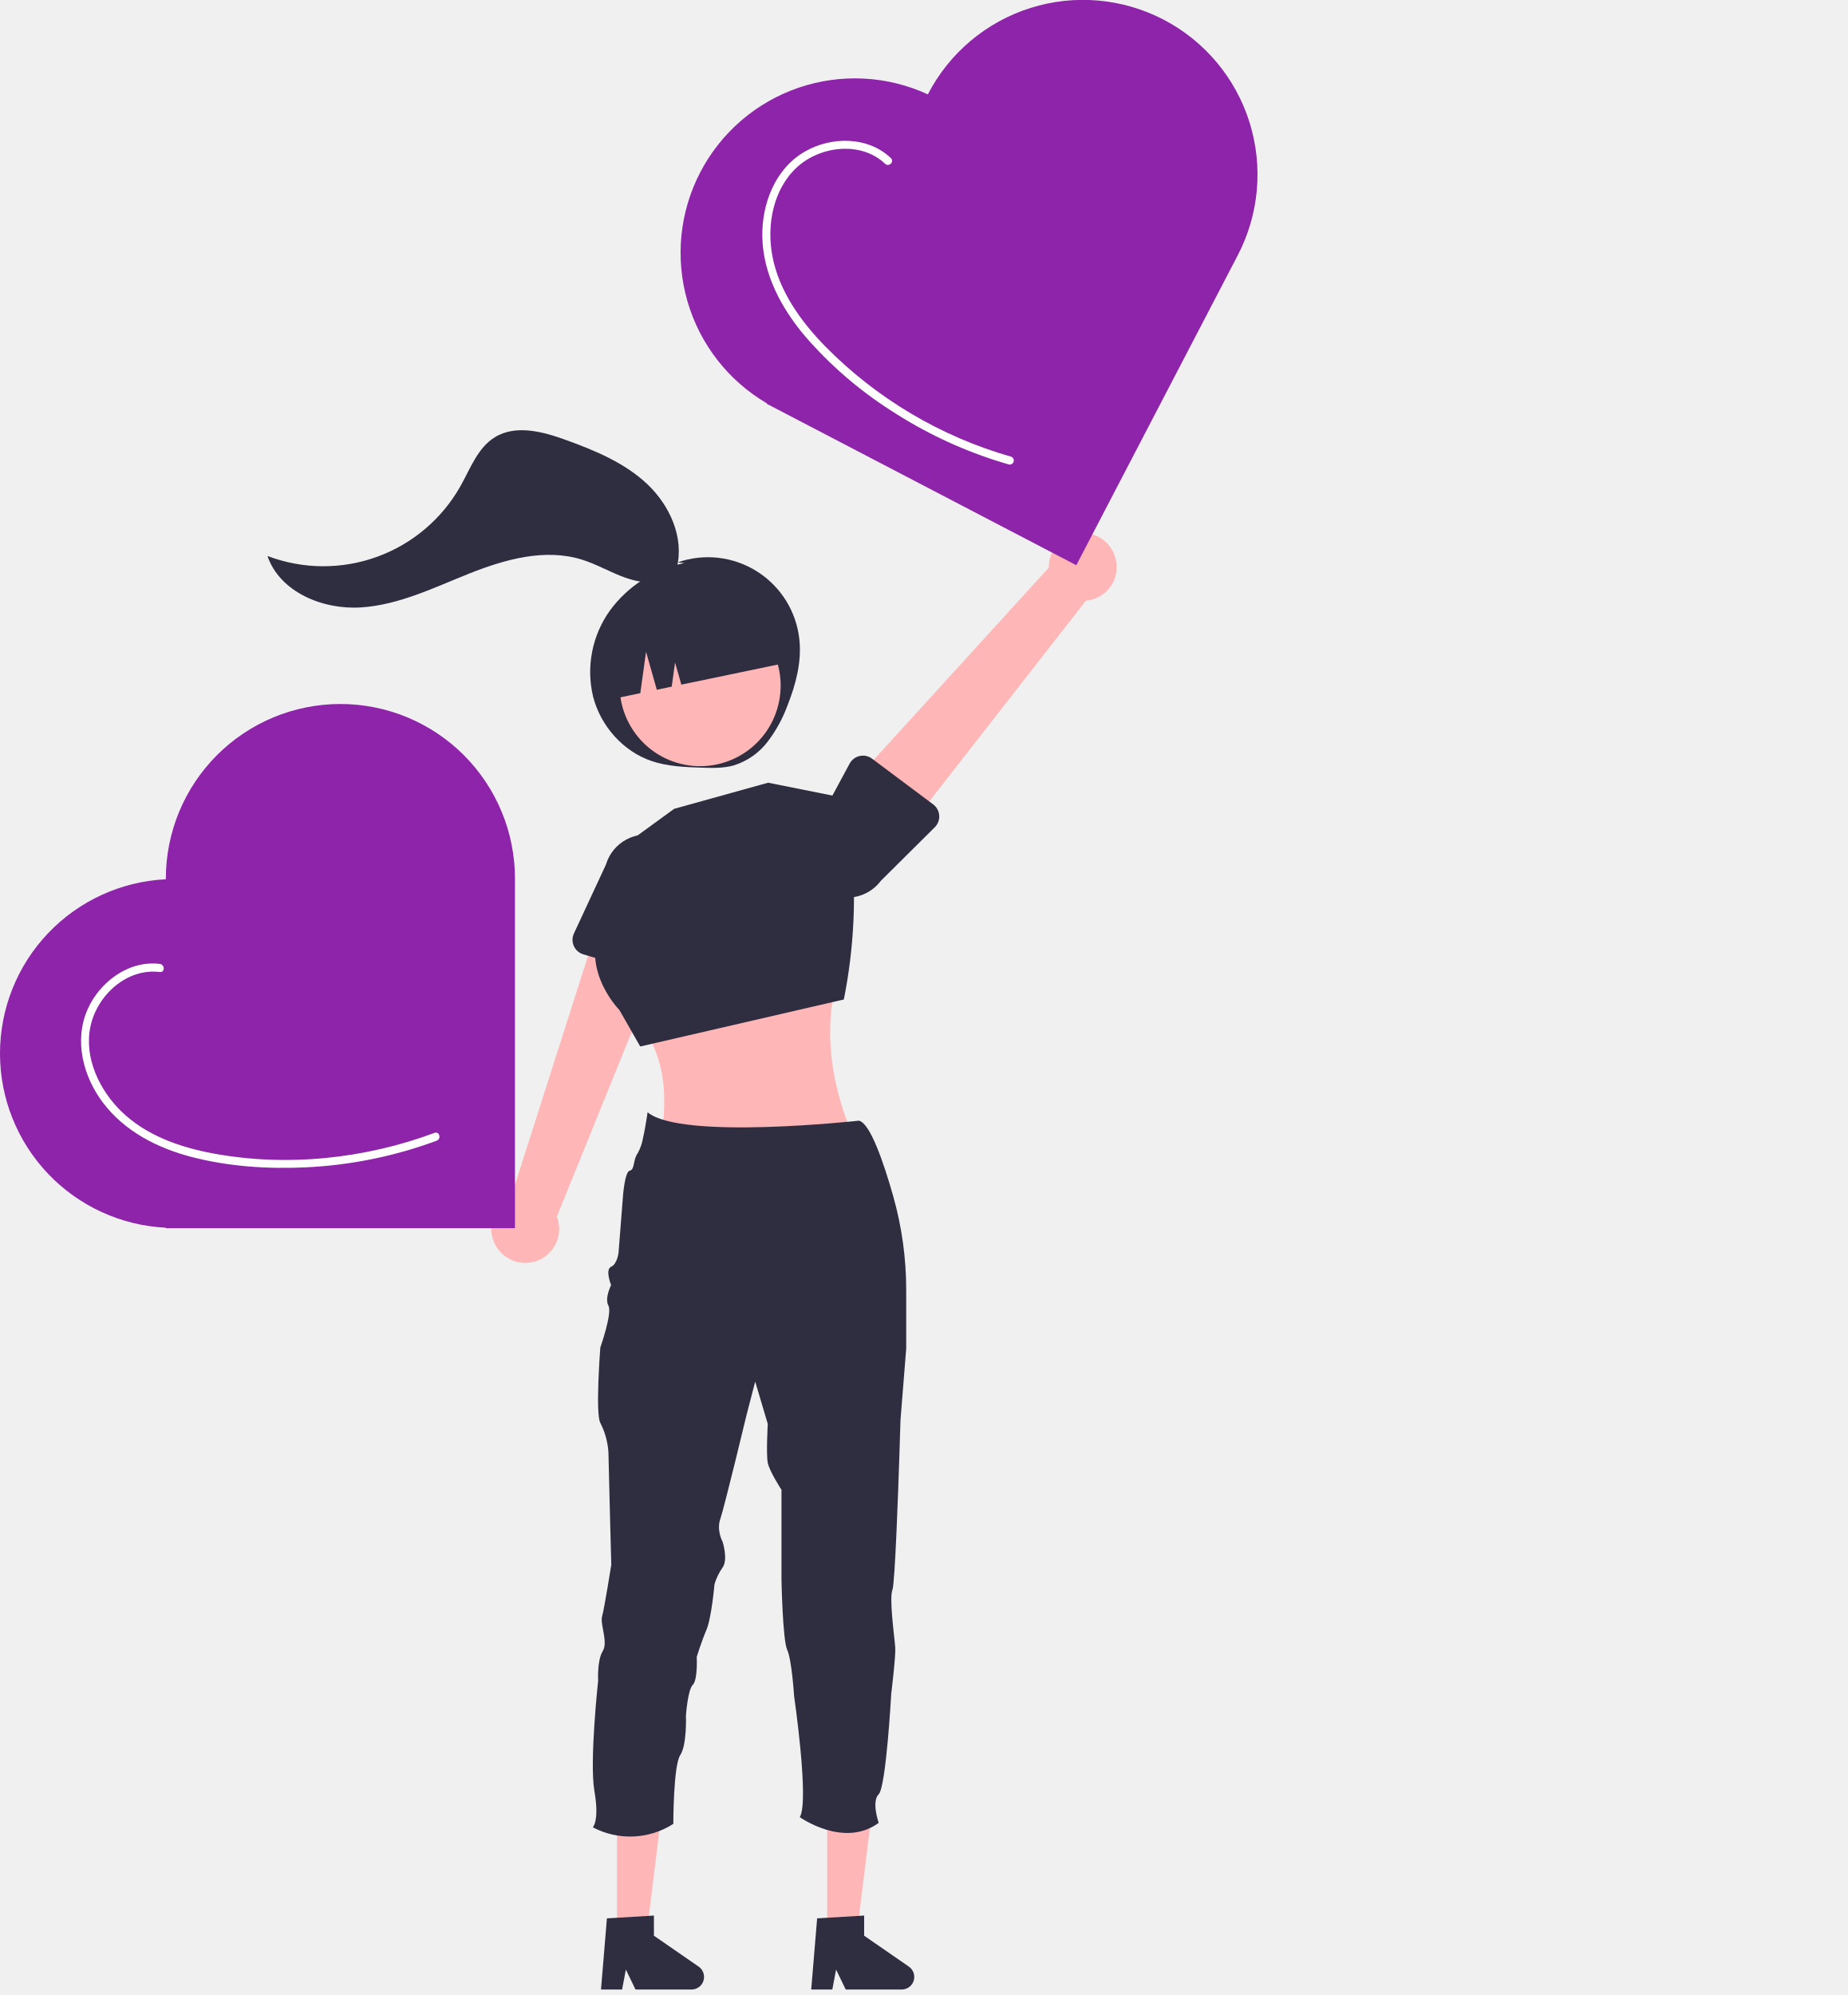
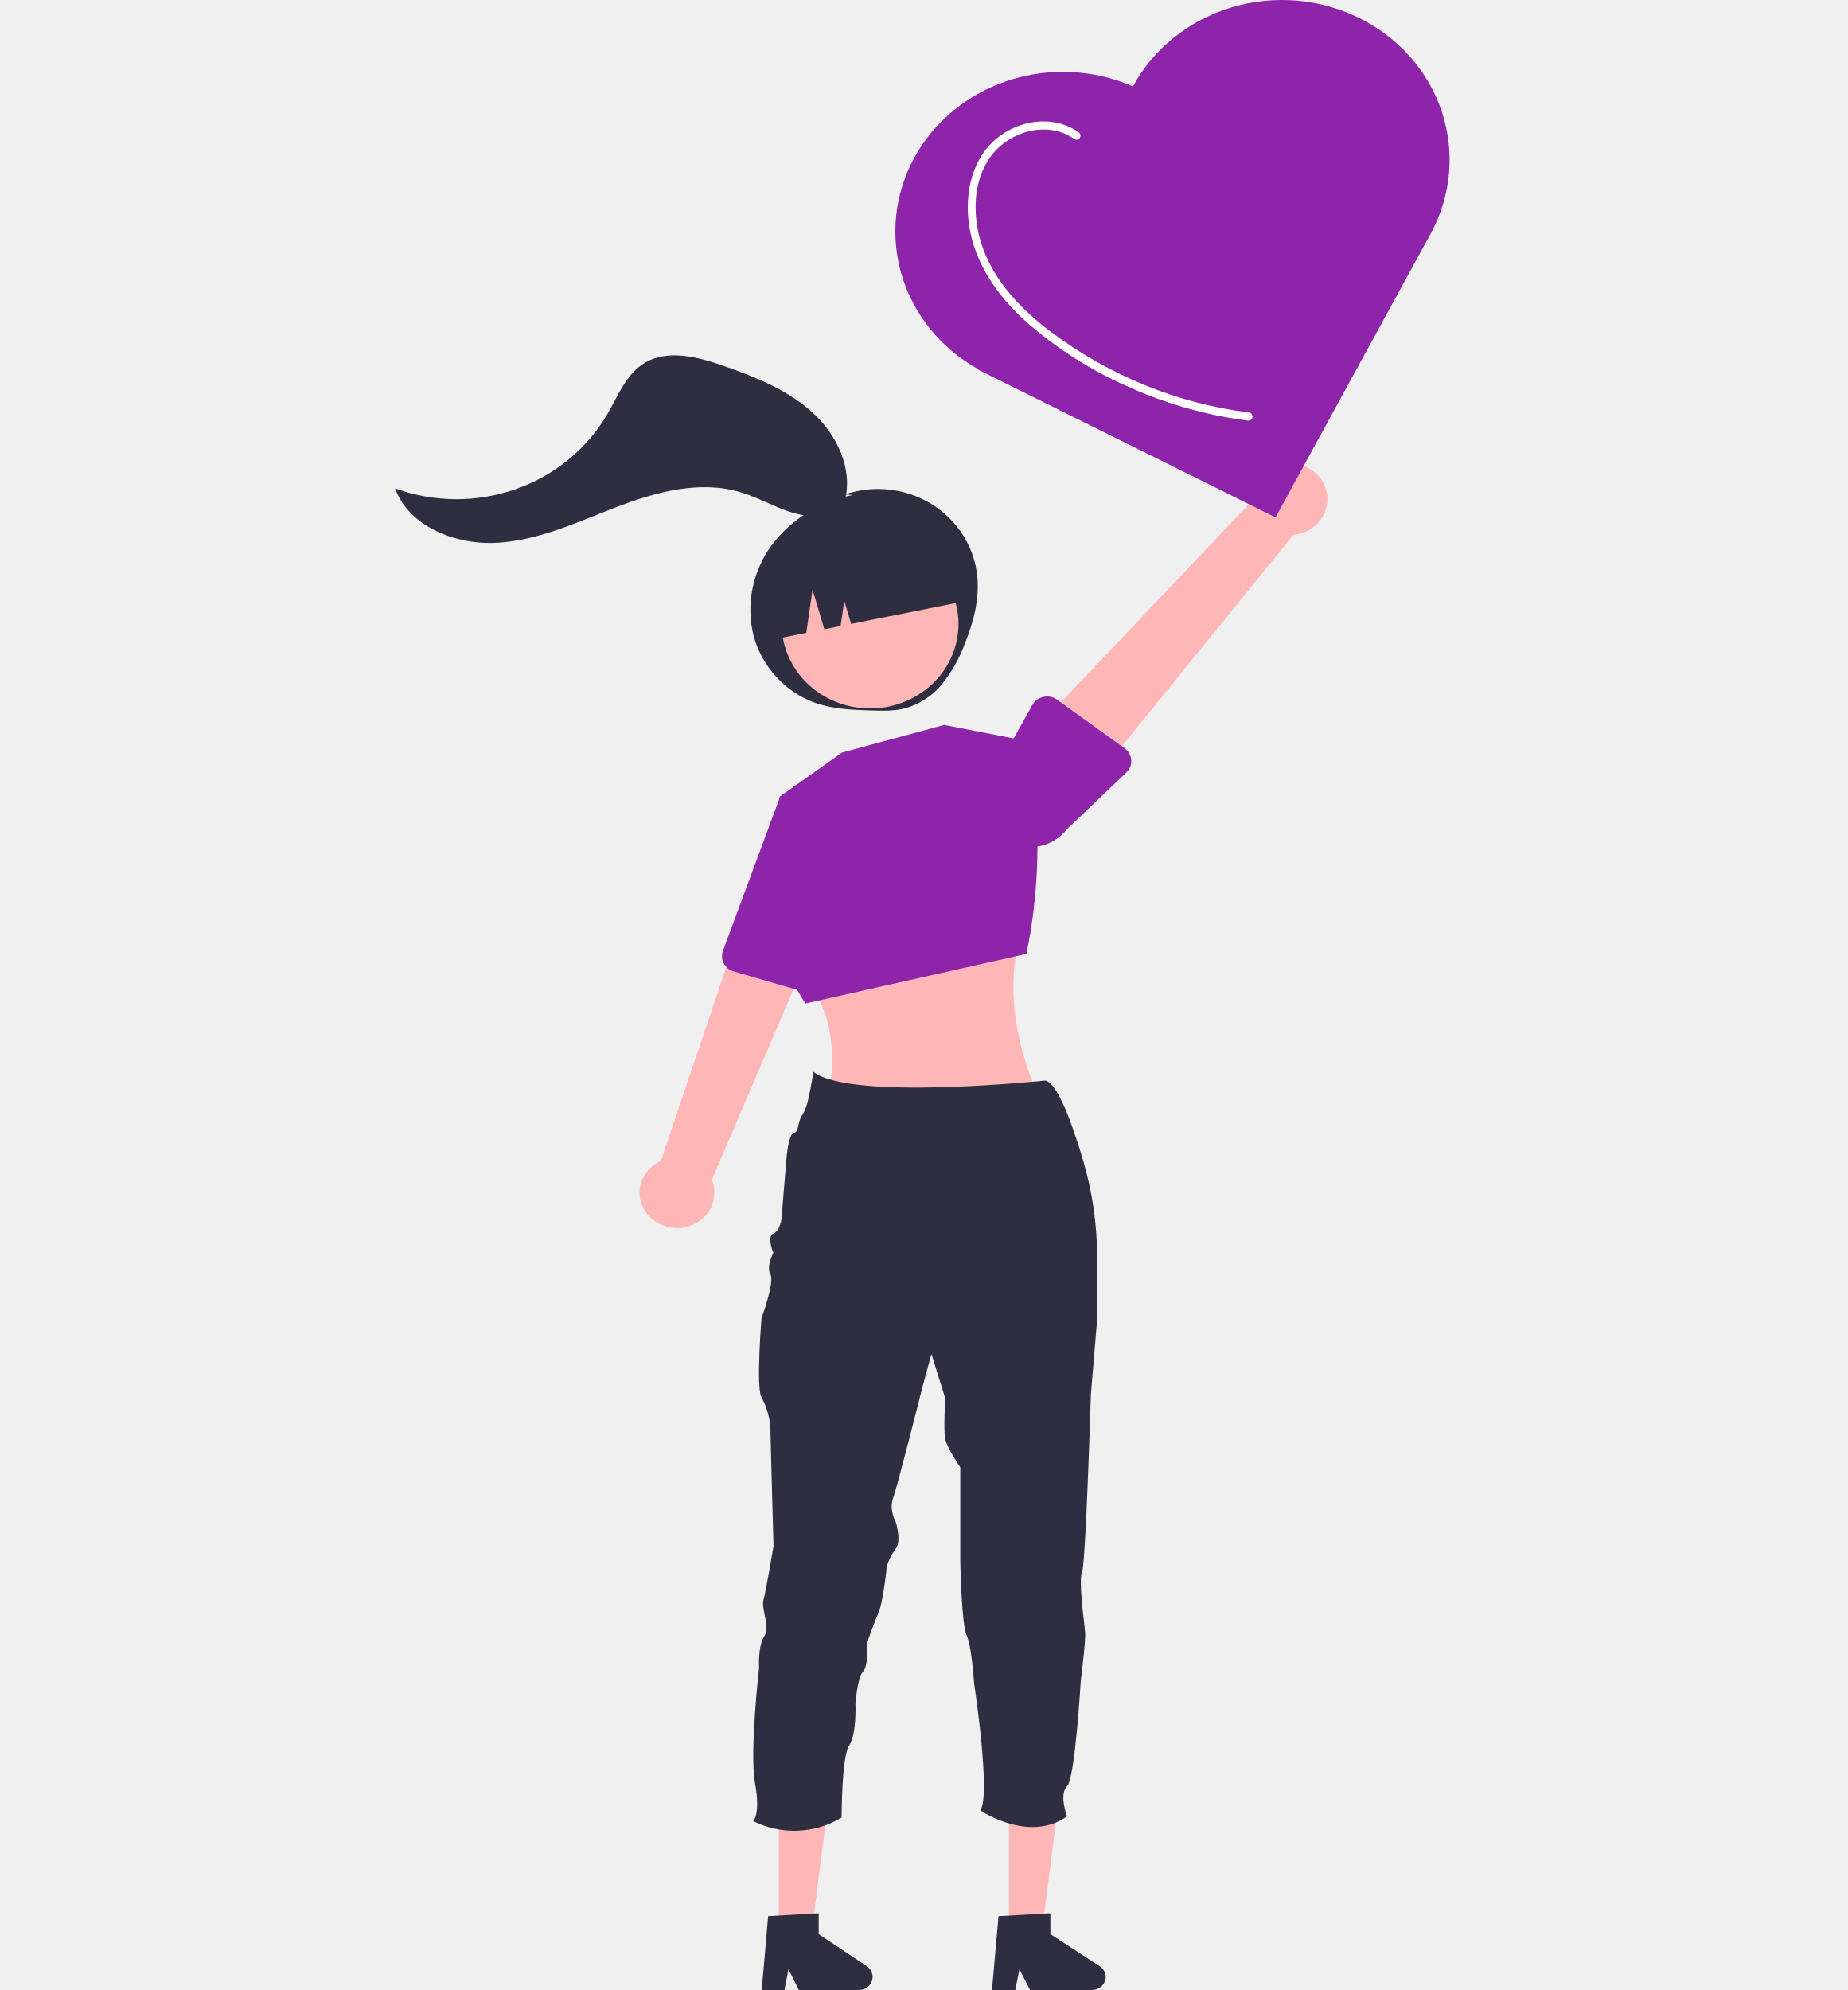
- <svg xmlns="http://www.w3.org/2000/svg" width="715" height="772" viewBox="0 0 715 772" fill="none">
-   <g clip-path="url(#clip0_158_171)">
-     <path d="M309.388 247.69C308.852 242.333 307.109 237.166 304.289 232.58C301.469 227.994 297.647 224.107 293.109 221.212C288.571 218.317 283.436 216.489 278.091 215.866C272.745 215.243 267.328 215.841 262.246 217.616L264.827 217.879C253.255 220.195 242.972 226.767 236.008 236.299C232.606 241.063 230.268 246.504 229.151 252.252C228.035 258 228.167 263.92 229.538 269.613C232.462 280.918 241.095 290.726 252.144 294.489C258.288 296.581 264.883 296.837 271.371 297.057C275.581 297.201 279.87 297.329 283.929 296.2C289.151 294.581 293.741 291.38 297.066 287.038C300.358 282.712 302.978 277.913 304.836 272.803C307.982 264.811 310.242 256.237 309.388 247.69Z" fill="#2F2E41" />
-     <path d="M192.534 483.097C191.431 481.539 190.682 479.759 190.34 477.88C189.999 476.002 190.073 474.072 190.558 472.225C191.043 470.379 191.926 468.661 193.146 467.194C194.366 465.726 195.893 464.544 197.62 463.73L233.787 350.431L258.976 363.522L215.504 470.775C216.678 473.767 216.714 477.086 215.605 480.102C214.497 483.119 212.321 485.624 209.489 487.143C206.658 488.662 203.368 489.089 200.243 488.343C197.118 487.597 194.375 485.73 192.534 483.097Z" fill="#FFB6B6" />
-     <path d="M222.082 366.099C221.736 365.332 221.559 364.499 221.564 363.658C221.569 362.816 221.755 361.986 222.11 361.223L234.498 334.577C235.72 330.45 238.528 326.976 242.306 324.917C246.084 322.858 250.524 322.381 254.653 323.592C258.782 324.803 262.262 327.602 264.332 331.376C266.401 335.15 266.89 339.59 265.692 343.725L261.552 372.915C261.433 373.748 261.137 374.545 260.683 375.254C260.229 375.962 259.627 376.564 258.92 377.018C258.212 377.473 257.415 377.77 256.582 377.888C255.75 378.007 254.901 377.945 254.095 377.706L225.754 369.305C224.948 369.066 224.202 368.656 223.568 368.103C222.935 367.549 222.428 366.866 222.082 366.099Z" fill="#2F2E41" />
-     <path d="M326.569 370.595C317.962 393.145 320.161 416.797 330.762 441.306H255.665C258.684 423.868 257.459 407.662 246.278 394.348L326.569 370.595Z" fill="#FFB6B6" />
-     <path d="M238.679 329.156L260.904 312.985L297.273 302.878L327.58 308.942L329.361 325.697C331.528 346.078 330.587 366.669 326.569 386.767L247.771 404.959L239.689 390.81C239.689 390.81 221.505 372.617 235.648 352.403L238.679 329.156Z" fill="#2F2E41" />
-     <path d="M431.715 216.043C432.211 217.887 432.297 219.816 431.967 221.697C431.637 223.577 430.899 225.362 429.805 226.926C428.71 228.49 427.287 229.795 425.634 230.749C423.981 231.703 422.139 232.283 420.238 232.448L347.076 326.193L327.98 305.182L405.901 219.64C405.836 216.426 406.951 213.301 409.036 210.855C411.12 208.409 414.029 206.814 417.211 206.37C420.393 205.927 423.627 206.667 426.3 208.45C428.973 210.232 430.9 212.934 431.715 216.043Z" fill="#FFB6B6" />
-     <path d="M363.482 315.553C363.541 316.393 363.419 317.235 363.123 318.022C362.827 318.81 362.365 319.525 361.768 320.117L340.92 340.819C338.344 344.268 334.507 346.554 330.25 347.176C325.992 347.799 321.661 346.707 318.207 344.14C314.753 341.572 312.457 337.74 311.823 333.482C311.189 329.224 312.269 324.888 314.825 321.426L328.817 295.478C329.217 294.738 329.771 294.092 330.442 293.585C331.113 293.079 331.886 292.722 332.707 292.541C333.529 292.36 334.379 292.358 335.201 292.535C336.024 292.713 336.798 293.065 337.471 293.569L361.147 311.273C361.821 311.776 362.379 312.419 362.782 313.158C363.185 313.897 363.423 314.714 363.482 315.553Z" fill="#2F2E41" />
-     <path d="M238.777 748.023H250.285L255.76 703.614H238.775L238.777 748.023Z" fill="#FFB6B6" />
-     <path d="M234.88 742.344L253.072 741.257V749.055L270.367 761.005C271.221 761.596 271.865 762.443 272.203 763.425C272.542 764.407 272.558 765.472 272.249 766.463C271.94 767.455 271.322 768.321 270.486 768.937C269.65 769.552 268.639 769.884 267.601 769.884H245.943L242.21 762.171L240.752 769.884H232.586L234.88 742.344Z" fill="#2F2E41" />
-     <path d="M320.132 748.023H331.64L337.115 703.614H320.13L320.132 748.023Z" fill="#FFB6B6" />
-     <path d="M316.235 742.344L334.427 741.257V749.055L351.722 761.005C352.576 761.596 353.22 762.443 353.558 763.425C353.897 764.407 353.913 765.472 353.604 766.463C353.295 767.455 352.677 768.321 351.841 768.937C351.005 769.552 349.994 769.884 348.956 769.884H327.298L323.565 762.171L322.107 769.884H313.941L316.235 742.344Z" fill="#2F2E41" />
-     <path d="M350.704 499.21V521.854L348.493 549.517C348.493 549.517 347.794 573.674 346.949 592.729C346.439 604.312 345.865 614.006 345.364 615.258C344.749 616.792 344.895 620.976 345.249 625.37C345.667 630.451 346.355 635.815 346.47 637.61C346.689 640.96 344.915 655.349 344.915 655.349C344.915 655.349 342.934 691.434 340.055 694.314C337.176 697.194 340.055 705.386 340.055 705.386C326.559 715.341 309.516 703.173 309.516 703.173C313.281 697.173 307.304 656.216 307.304 656.216C307.304 656.216 306.428 642.233 304.656 638.476C302.882 634.719 302.434 611.251 302.434 611.251V576.492C302.434 576.492 297.782 569.375 297.125 566.057C296.468 562.738 297.125 551.009 297.125 551.009L292.264 534.626L288.937 547.462C288.937 547.462 280.322 583.327 278.768 587.751C277.214 592.176 279.644 596.611 279.644 596.611C279.644 596.611 281.866 603.435 279.644 606.566C278.264 608.527 277.207 610.697 276.515 612.994C276.515 612.994 275.378 626.058 273.386 630.733C271.394 635.408 269.631 641.168 269.631 641.168C269.631 641.168 270.1 649.996 268.108 651.989C266.116 653.983 265.459 663.948 265.459 663.948C265.459 663.948 265.897 675.228 263.237 679.214C260.578 683.201 260.578 705.782 260.578 705.782C255.965 708.743 250.65 710.426 245.174 710.659C239.699 710.892 234.26 709.666 229.413 707.107C229.413 707.107 232.041 704.645 230.049 693.166C228.057 681.688 231.478 650.435 231.478 650.435C231.478 650.435 231.04 642.504 233.251 638.956C235.462 635.408 232.135 628.552 233.021 625.453C233.908 622.354 236.568 605.522 236.568 605.522C236.568 605.522 235.462 564.126 235.462 561.914C235.2 557.976 234.135 554.134 232.333 550.623C230.341 547.086 232.333 521.405 232.333 521.405C232.333 521.405 237.026 508.132 235.462 505.252C233.897 502.372 236.505 497.279 236.505 497.279C236.505 497.279 234.075 491.3 236.505 490.194C238.935 489.088 239.384 484.663 239.384 484.663L241.073 463.188C241.073 463.188 241.71 453.442 243.733 453.004C245.757 452.565 244.87 448.809 246.862 446.148C247.833 444.349 248.502 442.403 248.844 440.388C249.125 439.156 249.386 437.873 249.605 436.641C250.231 433.302 250.617 430.422 250.617 430.422C263.676 441.275 332.337 433.667 332.41 433.667C336.769 434.617 341.953 449.758 345.698 462.959C349.026 474.754 350.711 486.953 350.704 499.21Z" fill="#2F2E41" />
-     <path d="M300.762 274.383C305.767 257.912 296.478 240.501 280.015 235.494C263.551 230.487 246.148 239.78 241.143 256.251C236.139 272.722 245.428 290.134 261.891 295.141C278.354 300.148 295.758 290.855 300.762 274.383Z" fill="#FFB6B6" />
-     <path d="M235.737 270.75L247.801 268.238L250.023 252.22L254.188 266.909L259.954 265.708L261.25 256.364L263.68 264.933L306.527 256.013C305.644 251.771 303.936 247.744 301.498 244.162C299.06 240.58 295.94 237.514 292.318 235.139C288.696 232.763 284.641 231.124 280.386 230.316C276.131 229.508 271.758 229.547 267.518 230.43L261.308 231.722C252.744 233.505 245.239 238.619 240.443 245.938C235.648 253.257 233.955 262.182 235.737 270.75Z" fill="#2F2E41" />
-     <path d="M359.162 36.365L359.083 36.517C343.348 29.265 325.428 28.346 309.035 33.951C292.641 39.556 279.031 51.256 271.024 66.626C263.018 81.996 261.227 99.859 266.025 116.514C270.822 133.169 281.839 147.339 296.794 156.089L296.715 156.241L416.533 218.718L478.981 98.842C483.092 90.97 485.611 82.365 486.396 73.518C487.18 64.671 486.214 55.757 483.553 47.283C480.892 38.81 476.587 30.945 470.886 24.137C465.185 17.329 458.198 11.713 450.326 7.608C442.454 3.503 433.85 0.991 425.006 0.214C416.163 -0.562 407.253 0.413 398.787 3.084C390.32 5.755 382.463 10.069 375.664 15.779C368.865 21.49 363.258 28.485 359.162 36.365Z" fill="#8E24AA" />
-     <path d="M64.18 340.077V340.249C46.876 341.093 30.56 348.565 18.612 361.116C6.664 373.667 -8.04436e-06 390.335 0 407.667C8.04438e-06 425 6.664 441.668 18.612 454.219C30.56 466.769 46.876 474.241 64.18 475.085V475.257L199.296 475.257L199.296 340.077C199.304 331.196 197.563 322.4 194.172 314.192C190.78 305.984 185.805 298.525 179.531 292.242C173.257 285.959 165.807 280.974 157.606 277.573C149.405 274.173 140.615 272.422 131.738 272.422C122.86 272.422 114.07 274.173 105.869 277.573C97.669 280.974 90.218 285.959 83.944 292.242C77.67 298.525 72.695 305.984 69.304 314.192C65.912 322.4 64.171 331.196 64.18 340.077Z" fill="#8E24AA" />
-     <path d="M344.768 61.172C335.865 52.717 321.807 52.739 311.526 58.625C299.988 65.231 294.757 78.88 295.021 91.695C295.319 106.118 302.368 119.178 311.469 129.995C321.169 141.234 332.457 150.996 344.977 158.972C357.461 167.106 370.97 173.547 385.148 178.125C386.894 178.688 388.648 179.221 390.411 179.725C390.806 179.82 391.222 179.757 391.571 179.55C391.92 179.344 392.176 179.009 392.284 178.618C392.392 178.226 392.343 177.808 392.149 177.452C391.955 177.095 391.63 176.828 391.243 176.707C364.014 168.922 339.259 154.228 319.38 134.049C309.917 124.352 301.507 112.698 298.921 99.133C296.637 87.154 299.161 73.245 308.441 64.712C317.463 56.418 333.252 54.55 342.555 63.386C344.015 64.773 346.232 62.563 344.768 61.172Z" fill="white" />
-     <path d="M61.867 373.007C49.841 371.511 38.547 379.973 33.863 390.662C28.611 402.648 32.152 416.465 39.771 426.595C48.162 437.752 60.871 444.256 74.157 447.708C88.418 451.414 103.557 452.414 118.237 451.73C135.591 450.925 152.716 447.442 169.007 441.405C170.878 440.709 170.069 437.683 168.175 438.386C141.056 448.46 110.866 451.638 82.349 446.32C69.602 443.942 56.619 439.407 47.12 430.231C38.513 421.917 32.424 409.325 35.014 397.166C37.588 385.083 49.07 374.546 61.867 376.138C63.86 376.386 63.842 373.253 61.867 373.007Z" fill="white" />
-     <path d="M261.935 219.664C264.844 208.032 259.21 195.554 250.488 187.331C241.765 179.107 230.382 174.381 219.116 170.289C210.132 167.026 199.609 164.187 191.478 169.213C184.944 173.252 182.11 181.097 178.374 187.811C171.257 200.605 159.774 210.408 146.025 215.427C132.277 220.446 117.182 220.346 103.501 215.146C108.323 229.151 124.933 236.002 139.709 235.05C154.484 234.099 168.131 227.291 181.895 221.832C195.659 216.373 210.969 212.156 225.116 216.527C231.087 218.373 236.517 221.666 242.429 223.692C248.34 225.719 255.259 226.322 260.527 222.96" fill="#2F2E41" />
-   </g>
-   <defs>
-     <clipPath id="clip0_158_171">
-       <rect width="715" height="772" fill="white" />
-     </clipPath>
-   </defs>
+ <svg xmlns="http://www.w3.org/2000/svg" width="650" height="700" viewBox="0 0 650 700" fill="none">
+   <path d="M343.821 202.678C343.292 197.552 341.574 192.608 338.795 188.22C336.016 183.832 332.249 180.113 327.776 177.343C323.304 174.574 318.243 172.825 312.974 172.229C307.705 171.633 302.366 172.205 297.358 173.902L299.901 174.155C288.496 176.37 278.36 182.659 271.496 191.778C268.143 196.337 265.839 201.543 264.739 207.042C263.639 212.542 263.769 218.207 265.12 223.653C268.002 234.469 276.51 243.854 287.401 247.454C293.456 249.456 299.957 249.701 306.351 249.912C310.501 250.049 314.727 250.171 318.728 249.091C323.875 247.543 328.399 244.48 331.676 240.325C334.921 236.186 337.503 231.594 339.335 226.705C342.436 219.059 344.663 210.855 343.821 202.678Z" fill="#2F2E41" />
+   <path d="M227.41 426.69C226.304 425.214 225.553 423.528 225.211 421.748C224.869 419.969 224.943 418.14 225.429 416.391C225.915 414.641 226.801 413.014 228.024 411.623C229.246 410.233 230.777 409.113 232.507 408.342L268.755 301L294 313.403L250.431 415.016C251.607 417.851 251.644 420.995 250.533 423.853C249.422 426.711 247.241 429.085 244.403 430.524C241.565 431.963 238.268 432.367 235.136 431.661C232.004 430.954 229.255 429.185 227.41 426.69Z" fill="#FFB6B6" />
+   <path d="M254.509 338.633C254.169 337.897 253.995 337.098 254 336.291C254.005 335.484 254.188 334.687 254.536 333.955L274.385 280.432C275.586 276.472 270.672 301.098 274.385 299.123C278.098 297.147 282.462 296.69 286.519 297.851C290.577 299.013 293.997 301.698 296.031 305.319C298.065 308.94 298.546 313.2 297.368 317.167L293.299 345.172C293.183 345.971 292.892 346.737 292.445 347.416C291.999 348.096 291.408 348.673 290.712 349.109C290.017 349.545 289.233 349.83 288.415 349.944C287.597 350.058 286.763 349.998 285.971 349.769L258.118 341.709C257.326 341.48 256.593 341.086 255.97 340.556C255.347 340.025 254.849 339.369 254.509 338.633Z" fill="#8E24AA" />
+   <path d="M361.831 320C353.273 341.366 355.46 363.777 366 387H291.333C294.334 370.477 293.117 355.121 282 342.506L361.831 320Z" fill="#FFB6B6" />
+   <path d="M274.313 280.228L296.265 264.703L332.186 255L362.12 260.822L363.879 276.907C366.02 296.473 365.09 316.241 361.122 335.535L283.293 353L275.311 339.416C275.311 339.416 257.35 321.951 271.319 302.545L274.313 280.228Z" fill="#8E24AA" />
+   <path d="M466.552 172.394C467.047 174.162 467.133 176.012 466.804 177.814C466.474 179.617 465.737 181.329 464.645 182.828C463.553 184.327 462.132 185.579 460.482 186.493C458.832 187.408 456.993 187.964 455.095 188.122L382.062 278L363 257.856L440.783 175.842C440.719 172.762 441.832 169.765 443.913 167.42C445.994 165.075 448.897 163.545 452.074 163.12C455.25 162.695 458.478 163.405 461.147 165.114C463.815 166.823 465.738 169.413 466.552 172.394Z" fill="#FFB6B6" />
+   <path d="M397.985 267.331C398.045 268.14 397.922 268.953 397.625 269.713C397.329 270.472 396.865 271.162 396.266 271.733L375.358 291.703C372.776 295.029 368.927 297.235 364.657 297.835C360.387 298.436 356.044 297.382 352.58 294.906C349.116 292.43 346.814 288.733 346.178 284.625C345.542 280.518 346.625 276.336 349.188 272.995L363.221 247.966C363.621 247.252 364.177 246.629 364.85 246.14C365.524 245.651 366.298 245.307 367.122 245.133C367.946 244.958 368.799 244.956 369.623 245.127C370.448 245.298 371.224 245.638 371.9 246.124L395.644 263.202C396.32 263.687 396.879 264.307 397.283 265.02C397.687 265.733 397.927 266.521 397.985 267.331Z" fill="#8E24AA" />
+   <path d="M274.002 680H285.52L291 637H274L274.002 680Z" fill="#FFB6B6" />
+   <path d="M270.243 674.025L288.032 673V680.355L304.944 691.626C305.78 692.182 306.409 692.982 306.74 693.908C307.071 694.834 307.086 695.838 306.784 696.773C306.482 697.708 305.878 698.526 305.06 699.106C304.243 699.687 303.254 700 302.239 700H281.061L277.41 692.725L275.985 700H268L270.243 674.025Z" fill="#2F2E41" />
+   <path d="M355.002 680H366.52L372 637H355L355.002 680Z" fill="#FFB6B6" />
+   <path d="M351.301 674.025L369.546 673V680.355L386.891 691.626C387.748 692.182 388.394 692.982 388.733 693.908C389.073 694.834 389.089 695.838 388.779 696.773C388.469 697.708 387.849 698.526 387.011 699.106C386.172 699.687 385.158 700 384.117 700H362.396L358.652 692.725L357.19 700H349L351.301 674.025Z" fill="#2F2E41" />
+   <path d="M386 442.532V464.104L383.794 490.458C383.794 490.458 383.097 513.472 382.254 531.625C381.744 542.659 381.172 551.895 380.672 553.088C380.059 554.549 380.204 558.535 380.558 562.721C380.974 567.562 381.661 572.672 381.775 574.382C381.994 577.573 380.225 591.282 380.225 591.282C380.225 591.282 378.248 625.658 375.376 628.402C372.504 631.146 375.376 638.949 375.376 638.949C361.912 648.433 344.91 636.842 344.91 636.842C348.667 631.126 342.704 592.107 342.704 592.107C342.704 592.107 341.83 578.786 340.062 575.207C338.293 571.628 337.845 549.27 337.845 549.27V516.156C337.845 516.156 333.205 509.376 332.549 506.215C331.894 503.054 332.549 491.88 332.549 491.88L327.7 476.272L324.381 488.5C324.381 488.5 315.787 522.668 314.236 526.883C312.686 531.098 315.111 535.323 315.111 535.323C315.111 535.323 317.327 541.824 315.111 544.807C313.734 546.675 312.68 548.743 311.989 550.93C311.989 550.93 310.855 563.377 308.868 567.83C306.88 572.284 305.122 577.772 305.122 577.772C305.122 577.772 305.59 586.182 303.603 588.081C301.615 589.979 300.96 599.473 300.96 599.473C300.96 599.473 301.397 610.219 298.743 614.017C296.09 617.814 296.09 639.327 296.09 639.327C291.489 642.148 286.186 643.752 280.724 643.973C275.261 644.195 269.835 643.028 265 640.59C265 640.59 267.622 638.244 265.635 627.308C263.648 616.373 267.06 586.599 267.06 586.599C267.06 586.599 266.623 579.044 268.829 575.664C271.035 572.284 267.716 565.753 268.6 562.8C269.485 559.848 272.138 543.813 272.138 543.813C272.138 543.813 271.035 504.376 271.035 502.268C270.774 498.517 269.711 494.856 267.913 491.512C265.926 488.142 267.913 463.677 267.913 463.677C267.913 463.677 272.595 451.032 271.035 448.288C269.474 445.544 272.075 440.693 272.075 440.693C272.075 440.693 269.651 434.997 272.075 433.943C274.5 432.889 274.947 428.674 274.947 428.674L276.632 408.215C276.632 408.215 277.268 398.93 279.286 398.513C281.305 398.095 280.42 394.516 282.408 391.981C283.376 390.268 284.044 388.414 284.384 386.494C284.665 385.321 284.925 384.098 285.144 382.925C285.768 379.744 286.154 377 286.154 377C299.181 387.339 367.676 380.092 367.75 380.092C372.099 380.996 377.27 395.421 381.005 407.997C384.326 419.234 386.007 430.855 386 442.532Z" fill="#2F2E41" />
+   <path d="M335.859 228.133C340.854 212.436 331.584 195.843 315.154 191.071C298.724 186.299 281.356 195.156 276.362 210.853C271.367 226.55 280.637 243.143 297.067 247.915C313.497 252.686 330.865 243.83 335.859 228.133Z" fill="#FFB6B6" />
+   <path d="M271.687 225L283.67 222.612L285.877 207.379L290.014 221.347L295.741 220.206L297.029 211.32L299.442 219.468L342 210.986C341.124 206.952 339.426 203.123 337.005 199.717C334.583 196.311 331.485 193.395 327.887 191.136C324.289 188.877 320.262 187.319 316.035 186.55C311.809 185.782 307.466 185.819 303.254 186.658L297.086 187.887C288.58 189.583 281.125 194.445 276.362 201.405C271.599 208.365 269.917 216.852 271.687 225Z" fill="#2F2E41" />
+   <path d="M398.648 30.291L398.578 30.418C384.836 24.384 369.185 23.619 354.868 28.283C340.55 32.946 328.664 42.68 321.671 55.467C314.678 68.254 313.114 83.115 317.304 96.971C321.494 110.827 331.116 122.616 344.177 129.895L344.108 130.022L448.754 182L503.294 82.269C506.884 75.72 509.084 68.561 509.769 61.201C510.454 53.84 509.611 46.424 507.286 39.374C504.962 32.325 501.203 25.782 496.224 20.118C491.244 14.454 485.142 9.781 478.267 6.366C471.392 2.951 463.877 0.861 456.154 0.215C448.43 -0.431 440.649 0.381 433.255 2.603C425.86 4.825 418.998 8.414 413.06 13.165C407.122 17.916 402.224 23.735 398.648 30.291Z" fill="#8E24AA" />
+   <path d="M379.519 46.548C370.349 40.143 358.121 42.222 350.165 49.096C341.238 56.809 338.984 70.021 341.372 81.668C344.059 94.775 352.391 105.651 362.132 114.18C372.465 123.007 383.931 130.254 396.167 135.693C408.4 141.281 421.239 145.174 434.347 147.271C435.96 147.528 437.576 147.758 439.195 147.959C439.555 147.987 439.906 147.869 440.175 147.629C440.445 147.39 440.611 147.047 440.639 146.675C440.667 146.302 440.554 145.928 440.325 145.631C440.096 145.335 439.769 145.139 439.411 145.085C414.407 141.976 390.393 132.204 369.699 116.717C359.832 109.262 350.552 99.868 346.017 87.879C342.013 77.29 341.868 64.238 348.506 55.098C354.96 46.213 368.384 42.197 377.967 48.89C379.471 49.941 381.027 47.601 379.519 46.548Z" fill="white" />
+   <path d="M297.229 176.126C300.134 164.943 294.507 152.949 285.796 145.044C277.084 137.139 265.716 132.595 254.465 128.662C245.493 125.525 234.983 122.796 226.862 127.628C220.337 131.51 217.507 139.051 213.776 145.505C206.668 157.804 195.2 167.228 181.469 172.053C167.739 176.878 152.663 176.782 139 171.782C143.816 185.245 160.404 191.831 175.161 190.916C189.917 190.002 203.546 183.458 217.292 178.21C231.038 172.962 246.329 168.908 260.457 173.11C266.42 174.884 271.843 178.05 277.747 179.998C283.651 181.946 290.561 182.526 295.822 179.294" fill="#2F2E41" />
</svg>
